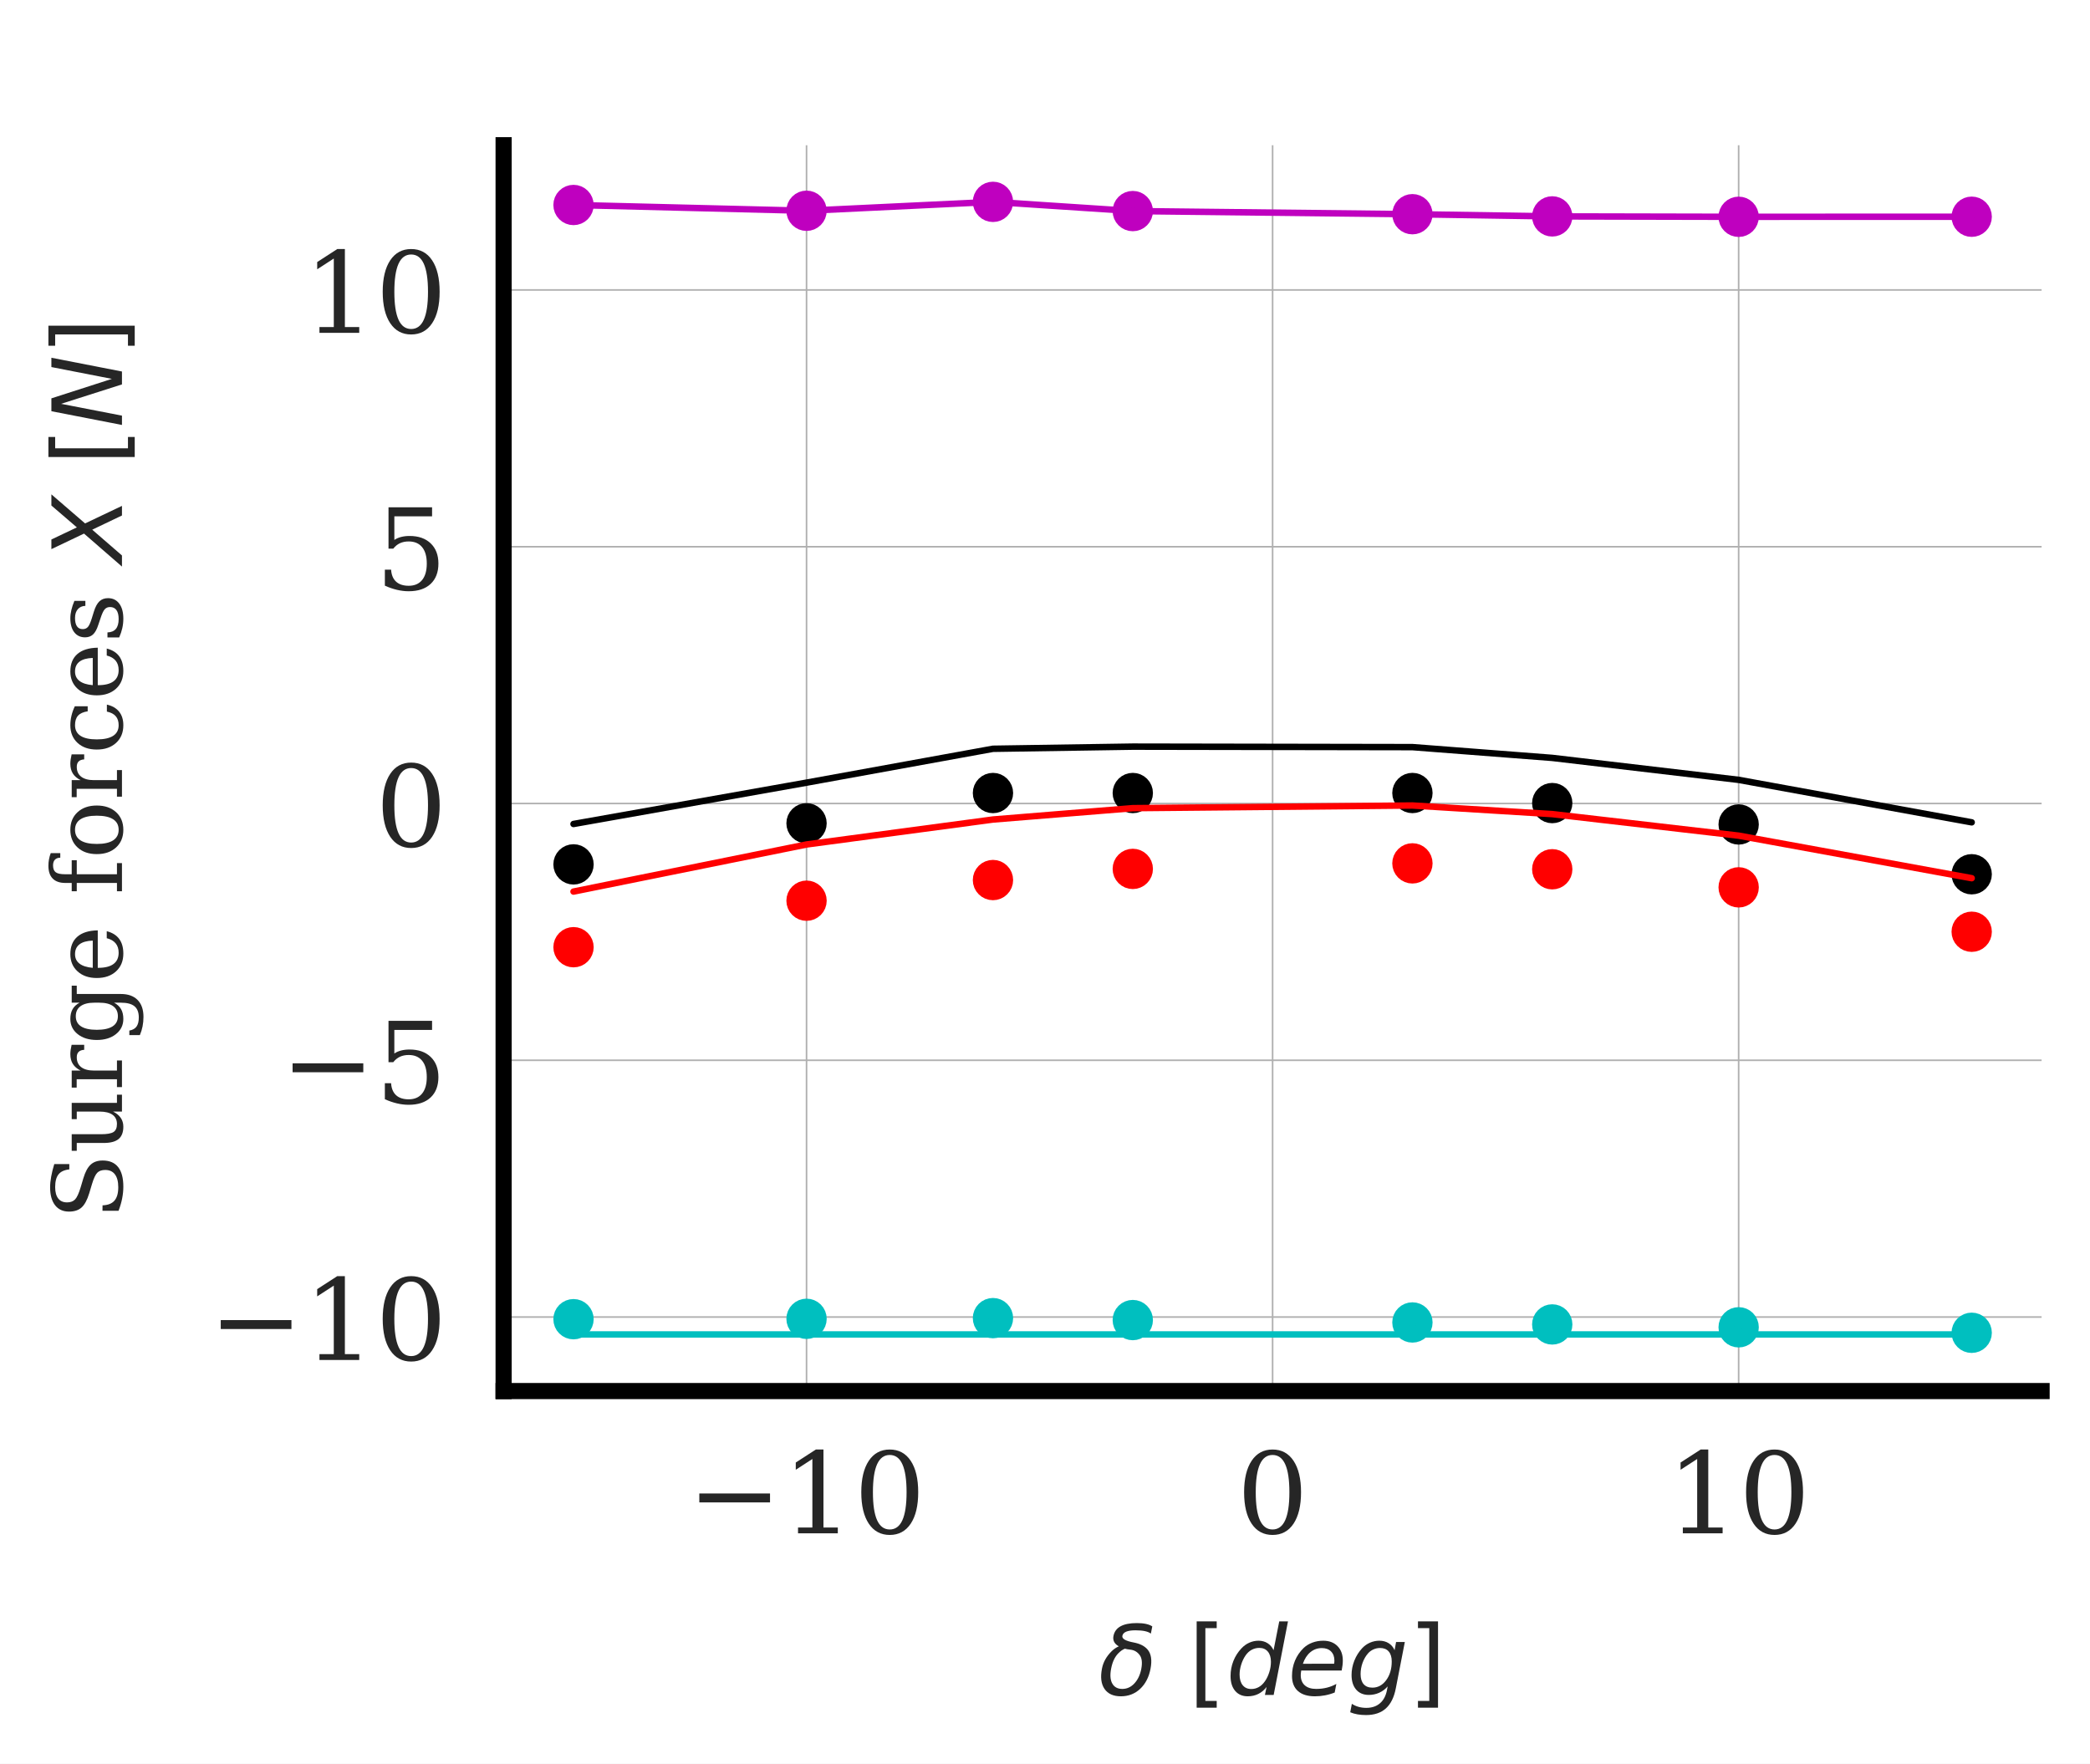
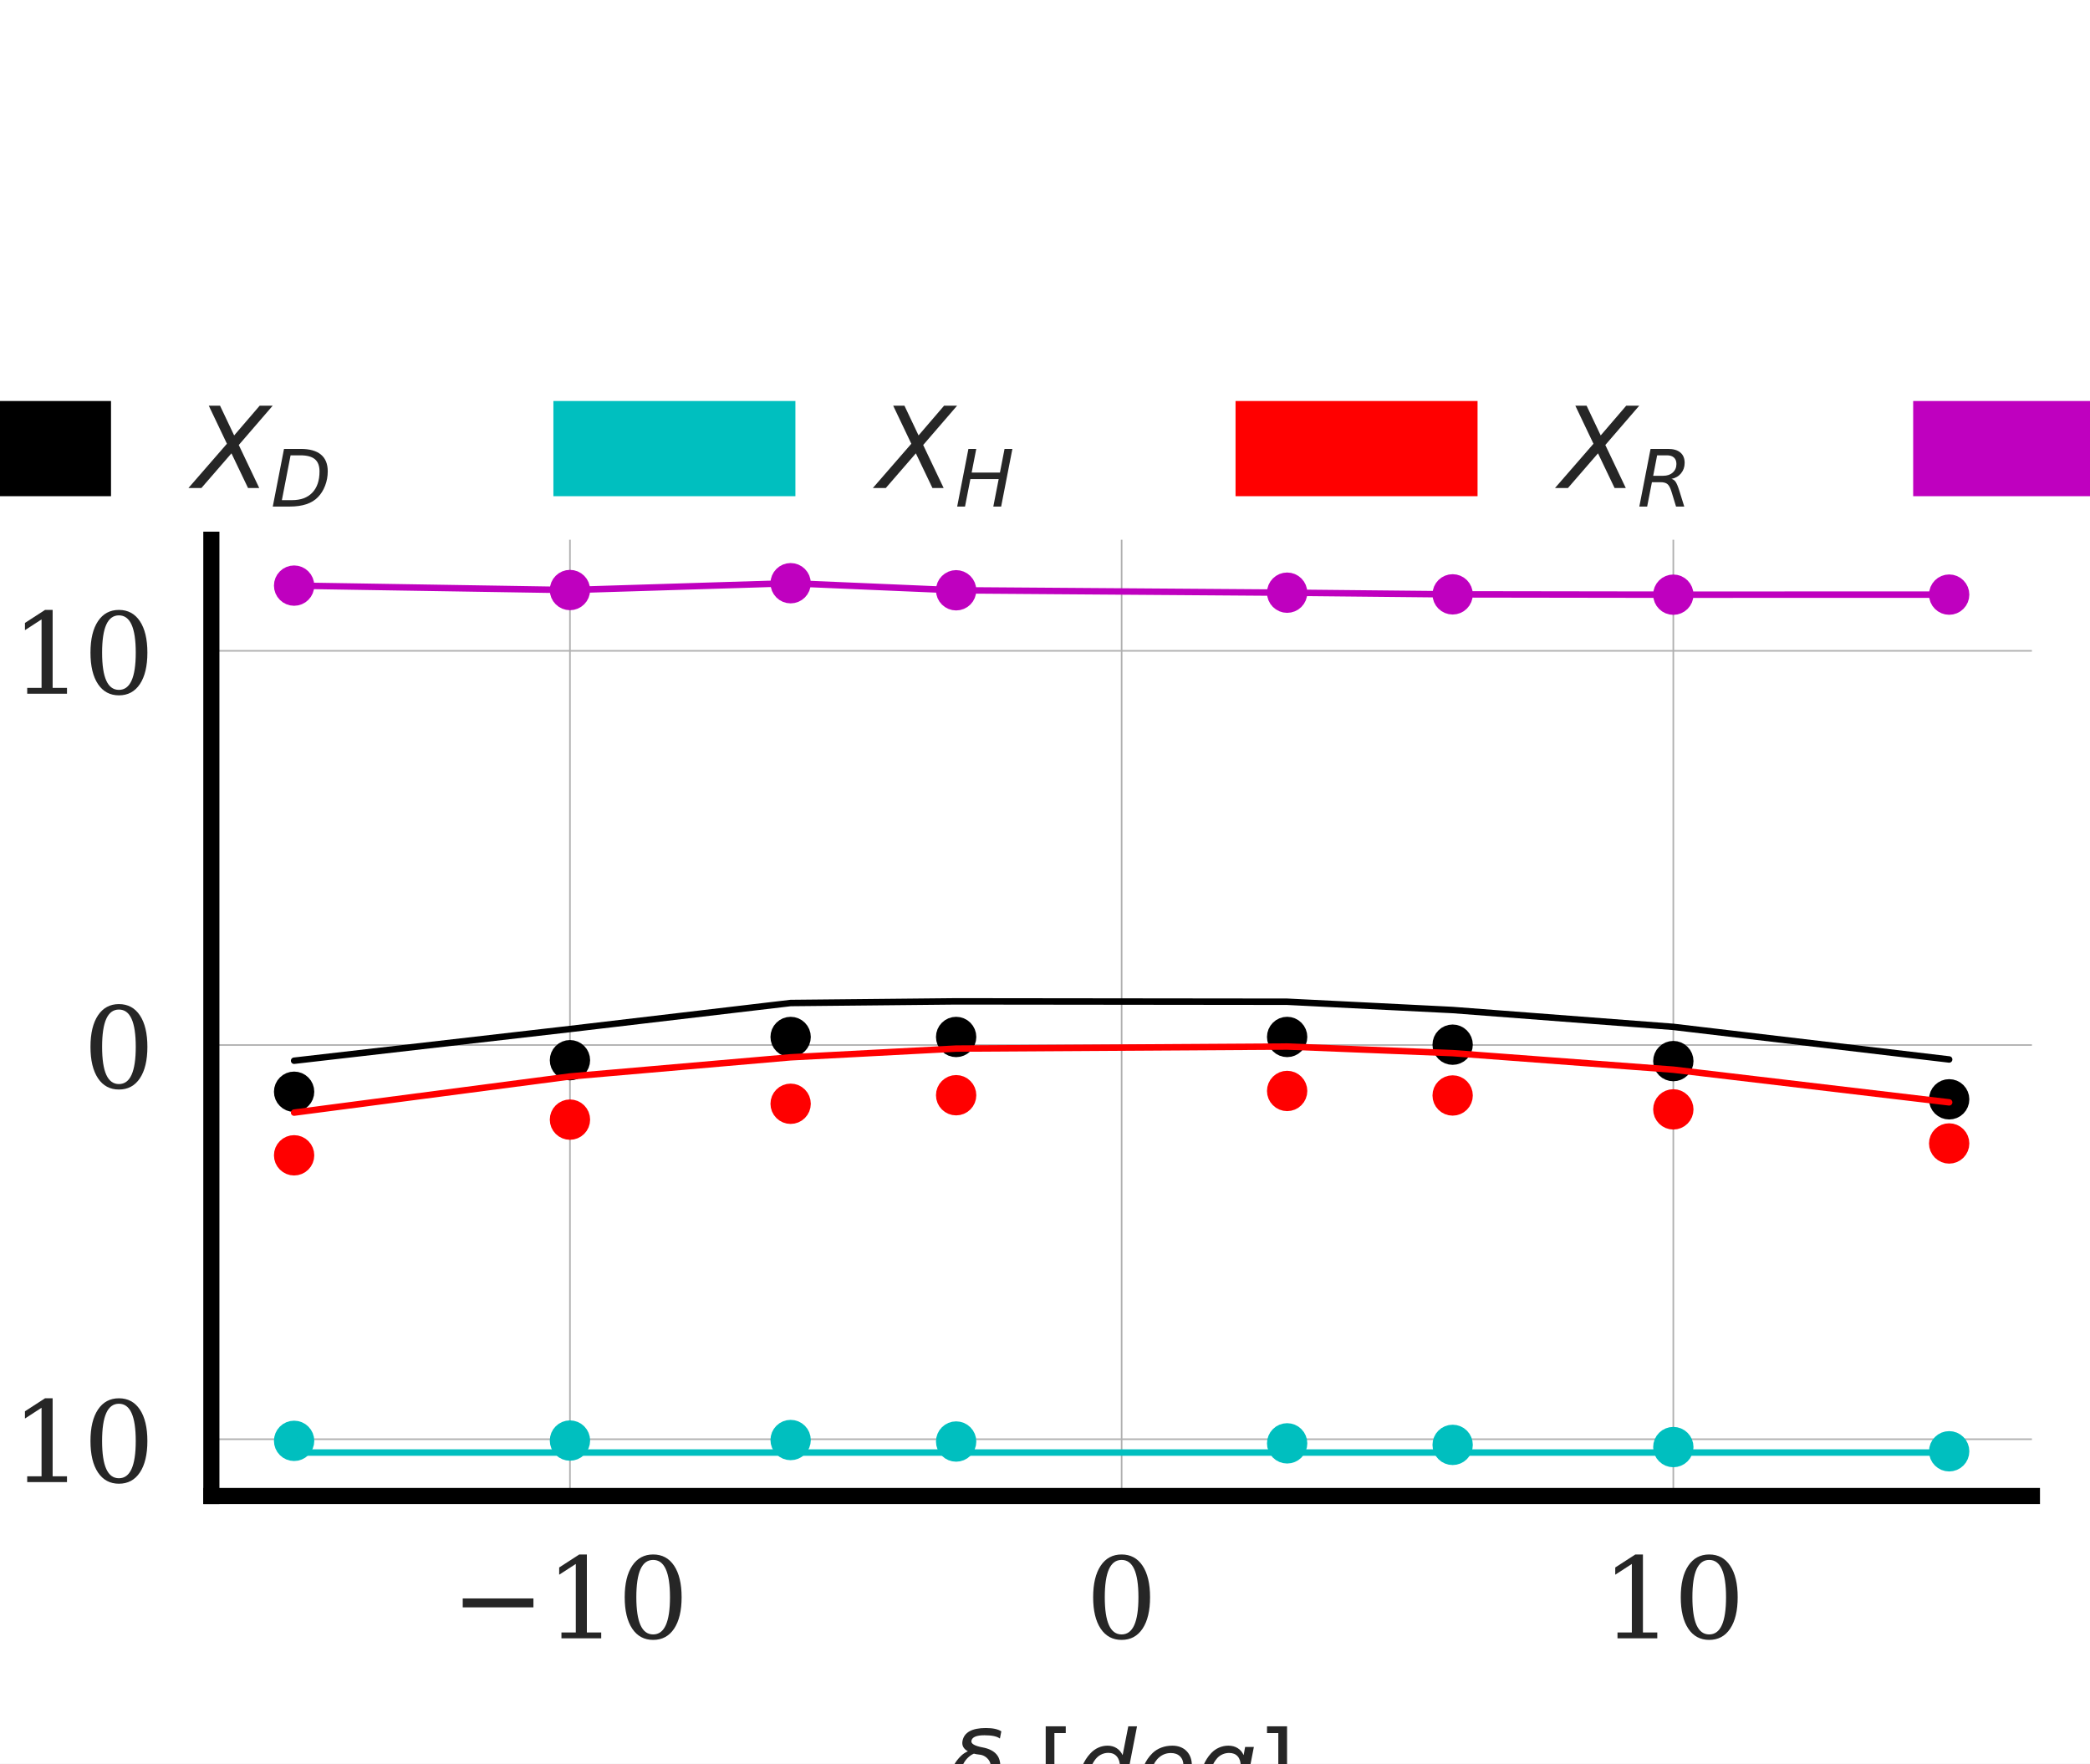
<svg xmlns="http://www.w3.org/2000/svg" xmlns:xlink="http://www.w3.org/1999/xlink" width="129.54pt" height="109.312pt" viewBox="0 0 129.54 109.312" version="1.1">
  <defs>
    <style type="text/css">*{stroke-linejoin: round; stroke-linecap: butt}</style>
  </defs>
  <g id="figure_1">
    <g id="patch_1">
      <path d="M 0 109.312  L 129.54 109.312  L 129.54 0  L 0 0  z " style="fill: #ffffff" />
    </g>
    <g id="axes_1">
      <g id="patch_2">
-         <path d="M 31.214 86.217  L 126.54 86.217  L 126.54 9.001  L 31.214 9.001  z " style="fill: #ffffff" />
+         <path d="M 13.1 92.722  L 125.94 92.722  L 125.94 33.452  L 13.1 33.452  z " style="fill: #ffffff" />
      </g>
      <g id="matplotlib.axis_1">
        <g id="xtick_1">
          <g id="line2d_1">
-             <path d="M 49.99 86.217  L 49.99 9.001  " clip-path="url(#pc0a5580a28)" style="fill: none; stroke: #b0b0b0; stroke-width: 0.1; stroke-linecap: round" />
+             <path d="M 35.326 92.722  L 35.326 33.452  " clip-path="url(#p6dc6146ab2)" style="fill: none; stroke: #b0b0b0; stroke-width: 0.1; stroke-linecap: round" />
          </g>
          <g id="line2d_2" />
          <g id="text_1">
-             <g style="fill: #262626" transform="translate(42.60321 95.03553) scale(0.07 -0.07)">
+             <g style="fill: #262626" transform="translate(27.93937 101.5405) scale(0.07 -0.07)">
              <defs>
                <path id="DejaVuSerif-2212" d="M 678 2259  L 4684 2259  L 4684 1753  L 678 1753  L 678 2259  z " transform="scale(0.015625)" />
                <path id="DejaVuSerif-31" d="M 909 0  L 909 331  L 1722 331  L 1722 4213  L 781 3603  L 781 4013  L 1919 4750  L 2350 4750  L 2350 331  L 3163 331  L 3163 0  L 909 0  z " transform="scale(0.015625)" />
                <path id="DejaVuSerif-30" d="M 2034 219  Q 2513 219 2750 744  Q 2988 1269 2988 2328  Q 2988 3391 2750 3916  Q 2513 4441 2034 4441  Q 1556 4441 1318 3916  Q 1081 3391 1081 2328  Q 1081 1269 1318 744  Q 1556 219 2034 219  z M 2034 -91  Q 1275 -91 848 546  Q 422 1184 422 2328  Q 422 3475 848 4112  Q 1275 4750 2034 4750  Q 2797 4750 3222 4112  Q 3647 3475 3647 2328  Q 3647 1184 3222 546  Q 2797 -91 2034 -91  z " transform="scale(0.015625)" />
              </defs>
              <use xlink:href="#DejaVuSerif-2212" />
              <use xlink:href="#DejaVuSerif-31" x="83.789" />
              <use xlink:href="#DejaVuSerif-30" x="147.412" />
            </g>
          </g>
        </g>
        <g id="xtick_2">
          <g id="line2d_3">
-             <path d="M 78.877 86.217  L 78.877 9.001  " clip-path="url(#pc0a5580a28)" style="fill: none; stroke: #b0b0b0; stroke-width: 0.1; stroke-linecap: round" />
+             <path d="M 69.52 92.722  L 69.52 33.452  " clip-path="url(#p6dc6146ab2)" style="fill: none; stroke: #b0b0b0; stroke-width: 0.1; stroke-linecap: round" />
          </g>
          <g id="line2d_4" />
          <g id="text_2">
-             <g style="fill: #262626" transform="translate(76.64965 95.03553) scale(0.07 -0.07)">
+             <g style="fill: #262626" transform="translate(67.293 101.5405) scale(0.07 -0.07)">
              <use xlink:href="#DejaVuSerif-30" />
            </g>
          </g>
        </g>
        <g id="xtick_3">
          <g id="line2d_5">
-             <path d="M 107.763 86.217  L 107.763 9.001  " clip-path="url(#pc0a5580a28)" style="fill: none; stroke: #b0b0b0; stroke-width: 0.1; stroke-linecap: round" />
+             <path d="M 103.714 92.722  L 103.714 33.452  " clip-path="url(#p6dc6146ab2)" style="fill: none; stroke: #b0b0b0; stroke-width: 0.1; stroke-linecap: round" />
          </g>
          <g id="line2d_6" />
          <g id="text_3">
-             <g style="fill: #262626" transform="translate(103.3094 95.03553) scale(0.07 -0.07)">
+             <g style="fill: #262626" transform="translate(99.26 101.5405) scale(0.07 -0.07)">
              <use xlink:href="#DejaVuSerif-31" />
              <use xlink:href="#DejaVuSerif-30" x="63.623" />
            </g>
          </g>
        </g>
        <g id="text_4">
-           <g style="fill: #262626" transform="translate(68.07652 105.0513) scale(0.06 -0.06)">
+           <g style="fill: #262626" transform="translate(58.71988 111.5562) scale(0.06 -0.06)">
            <defs>
              <path id="DejaVuSans-Oblique-3b4" d="M 3472 4053  Q 3197 4272 2450 4272  Q 1659 4272 1588 3906  Q 1531 3619 2328 3469  Q 2953 3353 3253 3003  Q 3616 2581 3447 1716  Q 3284 888 2763 400  Q 2238 -91 1488 -91  Q 741 -91 406 400  Q 72 888 241 1747  Q 363 2384 891 2900  Q 1097 3100 1353 3213  Q 913 3459 1000 3900  Q 1166 4750 2544 4750  Q 3234 4750 3566 4531  L 3472 4053  z M 1753 3056  Q 1525 2966 1306 2738  Q 969 2384 847 1747  Q 722 1113 919 756  Q 1119 397 1584 397  Q 2044 397 2381 759  Q 2722 1122 2838 1716  Q 2956 2338 2731 2638  Q 2491 2959 2103 2994  Q 1906 3013 1753 3056  z " transform="scale(0.015625)" />
              <path id="DejaVuSerif-20" transform="scale(0.015625)" />
              <path id="DejaVuSans-5b" d="M 550 4863  L 1875 4863  L 1875 4416  L 1125 4416  L 1125 -397  L 1875 -397  L 1875 -844  L 550 -844  L 550 4863  z " transform="scale(0.015625)" />
              <path id="DejaVuSans-Oblique-64" d="M 2675 525  Q 2444 222 2128 65  Q 1813 -91 1428 -91  Q 903 -91 598 267  Q 294 625 294 1247  Q 294 1766 478 2236  Q 663 2706 1013 3078  Q 1244 3325 1534 3454  Q 1825 3584 2144 3584  Q 2481 3584 2739 3421  Q 2997 3259 3138 2956  L 3513 4863  L 4091 4863  L 3144 0  L 2566 0  L 2675 525  z M 891 1350  Q 891 897 1095 644  Q 1300 391 1663 391  Q 1931 391 2161 520  Q 2391 650 2566 903  Q 2750 1166 2856 1509  Q 2963 1853 2963 2188  Q 2963 2622 2758 2865  Q 2553 3109 2194 3109  Q 1922 3109 1687 2981  Q 1453 2853 1288 2613  Q 1106 2353 998 2009  Q 891 1666 891 1350  z " transform="scale(0.015625)" />
              <path id="DejaVuSans-Oblique-65" d="M 3078 2063  Q 3088 2113 3092 2166  Q 3097 2219 3097 2272  Q 3097 2653 2873 2875  Q 2650 3097 2266 3097  Q 1838 3097 1509 2826  Q 1181 2556 1013 2059  L 3078 2063  z M 3578 1613  L 903 1613  Q 884 1494 878 1425  Q 872 1356 872 1306  Q 872 872 1139 634  Q 1406 397 1894 397  Q 2269 397 2603 481  Q 2938 566 3225 728  L 3116 159  Q 2806 34 2476 -28  Q 2147 -91 1806 -91  Q 1078 -91 686 257  Q 294 606 294 1247  Q 294 1794 489 2264  Q 684 2734 1063 3103  Q 1306 3334 1642 3459  Q 1978 3584 2356 3584  Q 2950 3584 3301 3228  Q 3653 2872 3653 2272  Q 3653 2128 3634 1964  Q 3616 1800 3578 1613  z " transform="scale(0.015625)" />
              <path id="DejaVuSans-Oblique-67" d="M 3816 3500  L 3219 434  Q 3047 -456 2561 -893  Q 2075 -1331 1253 -1331  Q 950 -1331 690 -1286  Q 431 -1241 206 -1147  L 313 -588  Q 525 -725 762 -790  Q 1000 -856 1269 -856  Q 1816 -856 2167 -557  Q 2519 -259 2631 300  L 2681 563  Q 2441 288 2122 144  Q 1803 0 1434 0  Q 903 0 598 351  Q 294 703 294 1319  Q 294 1803 478 2267  Q 663 2731 997 3091  Q 1219 3328 1514 3456  Q 1809 3584 2131 3584  Q 2484 3584 2746 3420  Q 3009 3256 3138 2956  L 3238 3500  L 3816 3500  z M 2950 2216  Q 2950 2641 2750 2872  Q 2550 3103 2181 3103  Q 1953 3103 1747 3012  Q 1541 2922 1394 2759  Q 1156 2491 1023 2127  Q 891 1763 891 1375  Q 891 944 1092 712  Q 1294 481 1672 481  Q 2219 481 2584 976  Q 2950 1472 2950 2216  z " transform="scale(0.015625)" />
              <path id="DejaVuSans-5d" d="M 1947 4863  L 1947 -844  L 622 -844  L 622 -397  L 1369 -397  L 1369 4416  L 622 4416  L 622 4863  L 1947 4863  z " transform="scale(0.015625)" />
            </defs>
            <use xlink:href="#DejaVuSans-Oblique-3b4" transform="translate(0 0.015625)" />
            <use xlink:href="#DejaVuSerif-20" transform="translate(61.18164 0.015625)" />
            <use xlink:href="#DejaVuSans-5b" transform="translate(92.96875 0.015625)" />
            <use xlink:href="#DejaVuSans-Oblique-64" transform="translate(131.9824 0.015625)" />
            <use xlink:href="#DejaVuSans-Oblique-65" transform="translate(195.459 0.015625)" />
            <use xlink:href="#DejaVuSans-Oblique-67" transform="translate(256.9824 0.015625)" />
            <use xlink:href="#DejaVuSans-5d" transform="translate(320.459 0.015625)" />
          </g>
        </g>
      </g>
      <g id="matplotlib.axis_2">
        <g id="ytick_1">
          <g id="line2d_7">
-             <path d="M 31.214 81.63  L 126.54 81.63  " clip-path="url(#pc0a5580a28)" style="fill: none; stroke: #b0b0b0; stroke-width: 0.1; stroke-linecap: round" />
+             <path d="M 13.1 89.201  L 125.94 89.201  " clip-path="url(#p6dc6146ab2)" style="fill: none; stroke: #b0b0b0; stroke-width: 0.1; stroke-linecap: round" />
          </g>
          <g id="line2d_8" />
          <g id="text_5">
-             <g style="fill: #262626" transform="translate(12.94024 84.28954) scale(0.07 -0.07)">
+             <g style="fill: #262626" transform="translate(-5.173281 91.86048) scale(0.07 -0.07)">
              <use xlink:href="#DejaVuSerif-2212" />
              <use xlink:href="#DejaVuSerif-31" x="83.789" />
              <use xlink:href="#DejaVuSerif-30" x="147.412" />
            </g>
          </g>
        </g>
        <g id="ytick_2">
          <g id="line2d_9">
-             <path d="M 31.214 65.715  L 126.54 65.715  " clip-path="url(#pc0a5580a28)" style="fill: none; stroke: #b0b0b0; stroke-width: 0.1; stroke-linecap: round" />
+             <path d="M 13.1 64.77  L 125.94 64.77  " clip-path="url(#p6dc6146ab2)" style="fill: none; stroke: #b0b0b0; stroke-width: 0.1; stroke-linecap: round" />
          </g>
          <g id="line2d_10" />
          <g id="text_6">
-             <g style="fill: #262626" transform="translate(17.39399 68.37485) scale(0.07 -0.07)">
-               <defs>
-                 <path id="DejaVuSerif-35" d="M 3219 4666  L 3219 4153  L 1081 4153  L 1081 2816  Q 1244 2928 1461 2984  Q 1678 3041 1947 3041  Q 2703 3041 3140 2622  Q 3578 2203 3578 1478  Q 3578 738 3136 323  Q 2694 -91 1894 -91  Q 1572 -91 1234 -12  Q 897 66 544 225  L 544 1131  L 897 1131  Q 925 688 1179 453  Q 1434 219 1894 219  Q 2388 219 2653 544  Q 2919 869 2919 1478  Q 2919 2084 2655 2407  Q 2391 2731 1894 2731  Q 1613 2731 1398 2631  Q 1184 2531 1019 2322  L 750 2322  L 750 4666  L 3219 4666  z " transform="scale(0.015625)" />
-               </defs>
-               <use xlink:href="#DejaVuSerif-2212" />
-               <use xlink:href="#DejaVuSerif-35" x="83.789" />
+             <g style="fill: #262626" transform="translate(5.14625 67.42902) scale(0.07 -0.07)">
+               <use xlink:href="#DejaVuSerif-30" />
            </g>
          </g>
        </g>
        <g id="ytick_3">
          <g id="line2d_11">
-             <path d="M 31.214 49.801  L 126.54 49.801  " clip-path="url(#pc0a5580a28)" style="fill: none; stroke: #b0b0b0; stroke-width: 0.1; stroke-linecap: round" />
+             <path d="M 13.1 40.338  L 125.94 40.338  " clip-path="url(#p6dc6146ab2)" style="fill: none; stroke: #b0b0b0; stroke-width: 0.1; stroke-linecap: round" />
          </g>
          <g id="line2d_12" />
          <g id="text_7">
-             <g style="fill: #262626" transform="translate(23.25977 52.46016) scale(0.07 -0.07)">
-               <use xlink:href="#DejaVuSerif-30" />
-             </g>
-           </g>
-         </g>
-         <g id="ytick_4">
-           <g id="line2d_13">
-             <path d="M 31.214 33.886  L 126.54 33.886  " clip-path="url(#pc0a5580a28)" style="fill: none; stroke: #b0b0b0; stroke-width: 0.1; stroke-linecap: round" />
-           </g>
-           <g id="line2d_14" />
-           <g id="text_8">
-             <g style="fill: #262626" transform="translate(23.25977 36.54548) scale(0.07 -0.07)">
-               <use xlink:href="#DejaVuSerif-35" />
-             </g>
-           </g>
-         </g>
-         <g id="ytick_5">
-           <g id="line2d_15">
-             <path d="M 31.214 17.971  L 126.54 17.971  " clip-path="url(#pc0a5580a28)" style="fill: none; stroke: #b0b0b0; stroke-width: 0.1; stroke-linecap: round" />
-           </g>
-           <g id="line2d_16" />
-           <g id="text_9">
-             <g style="fill: #262626" transform="translate(18.80602 20.63079) scale(0.07 -0.07)">
+             <g style="fill: #262626" transform="translate(0.6925 42.99756) scale(0.07 -0.07)">
              <use xlink:href="#DejaVuSerif-31" />
              <use xlink:href="#DejaVuSerif-30" x="63.623" />
            </g>
          </g>
        </g>
-         <g id="text_10">
-           <g style="fill: #262626" transform="translate(7.56024 75.59867) rotate(-90) scale(0.06 -0.06)">
+         <g id="text_8">
+           <g style="fill: #262626" transform="translate(-10.55328 91.07701) rotate(-90) scale(0.06 -0.06)">
            <defs>
              <path id="DejaVuSerif-53" d="M 594 225  L 594 1288  L 953 1284  Q 969 753 1261 498  Q 1553 244 2150 244  Q 2706 244 2998 464  Q 3291 684 3291 1106  Q 3291 1444 3114 1625  Q 2938 1806 2369 1978  L 1753 2163  Q 1084 2366 811 2669  Q 538 2972 538 3500  Q 538 4094 959 4422  Q 1381 4750 2144 4750  Q 2469 4750 2856 4679  Q 3244 4609 3681 4475  L 3681 3481  L 3328 3481  Q 3275 3975 2998 4195  Q 2722 4416 2156 4416  Q 1663 4416 1405 4214  Q 1147 4013 1147 3628  Q 1147 3294 1340 3103  Q 1534 2913 2163 2725  L 2741 2553  Q 3375 2363 3645 2067  Q 3916 1772 3916 1275  Q 3916 597 3481 253  Q 3047 -91 2188 -91  Q 1803 -91 1404 -12  Q 1006 66 594 225  z " transform="scale(0.015625)" />
              <path id="DejaVuSerif-75" d="M 2266 3322  L 3341 3322  L 3341 331  L 3884 331  L 3884 0  L 2766 0  L 2766 588  Q 2606 256 2353 82  Q 2100 -91 1766 -91  Q 1213 -91 952 223  Q 691 538 691 1209  L 691 2988  L 172 2988  L 172 3322  L 1269 3322  L 1269 1388  Q 1269 781 1417 556  Q 1566 331 1947 331  Q 2347 331 2556 625  Q 2766 919 2766 1478  L 2766 2988  L 2266 2988  L 2266 3322  z " transform="scale(0.015625)" />
              <path id="DejaVuSerif-72" d="M 3059 3328  L 3059 2497  L 2728 2497  Q 2713 2744 2591 2866  Q 2469 2988 2234 2988  Q 1809 2988 1582 2694  Q 1356 2400 1356 1850  L 1356 331  L 2022 331  L 2022 0  L 263 0  L 263 331  L 781 331  L 781 2994  L 231 2994  L 231 3322  L 1356 3322  L 1356 2731  Q 1525 3078 1790 3245  Q 2056 3413 2438 3413  Q 2578 3413 2733 3391  Q 2888 3369 3059 3328  z " transform="scale(0.015625)" />
              <path id="DejaVuSerif-67" d="M 3359 2988  L 3359 72  Q 3359 -644 2965 -1033  Q 2572 -1422 1844 -1422  Q 1516 -1422 1216 -1362  Q 916 -1303 641 -1184  L 641 -488  L 941 -488  Q 997 -813 1206 -963  Q 1416 -1113 1806 -1113  Q 2313 -1113 2548 -827  Q 2784 -541 2784 72  L 2784 519  Q 2616 206 2355 57  Q 2094 -91 1709 -91  Q 1097 -91 708 395  Q 319 881 319 1663  Q 319 2444 706 2928  Q 1094 3413 1709 3413  Q 2094 3413 2355 3264  Q 2616 3116 2784 2803  L 2784 3322  L 3909 3322  L 3909 2988  L 3359 2988  z M 2784 1825  Q 2784 2422 2554 2737  Q 2325 3053 1888 3053  Q 1444 3053 1217 2703  Q 991 2353 991 1663  Q 991 975 1217 622  Q 1444 269 1888 269  Q 2325 269 2554 583  Q 2784 897 2784 1497  L 2784 1825  z " transform="scale(0.015625)" />
              <path id="DejaVuSerif-65" d="M 3469 1600  L 991 1600  L 991 1575  Q 991 903 1244 561  Q 1497 219 1991 219  Q 2369 219 2611 417  Q 2853 616 2950 1006  L 3413 1006  Q 3275 459 2904 184  Q 2534 -91 1931 -91  Q 1203 -91 761 389  Q 319 869 319 1663  Q 319 2450 753 2931  Q 1188 3413 1894 3413  Q 2647 3413 3050 2948  Q 3453 2484 3469 1600  z M 2791 1931  Q 2772 2513 2545 2808  Q 2319 3103 1894 3103  Q 1497 3103 1269 2806  Q 1041 2509 991 1931  L 2791 1931  z " transform="scale(0.015625)" />
              <path id="DejaVuSerif-66" d="M 2753 4078  L 2450 4078  Q 2447 4313 2317 4434  Q 2188 4556 1941 4556  Q 1619 4556 1487 4379  Q 1356 4203 1356 3750  L 1356 3322  L 2284 3322  L 2284 2988  L 1356 2988  L 1356 331  L 2094 331  L 2094 0  L 231 0  L 231 331  L 781 331  L 781 2988  L 231 2988  L 231 3322  L 781 3322  L 781 3738  Q 781 4294 1070 4578  Q 1359 4863 1919 4863  Q 2128 4863 2337 4825  Q 2547 4788 2753 4709  L 2753 4078  z " transform="scale(0.015625)" />
              <path id="DejaVuSerif-6f" d="M 1925 219  Q 2388 219 2623 584  Q 2859 950 2859 1663  Q 2859 2375 2623 2739  Q 2388 3103 1925 3103  Q 1463 3103 1227 2739  Q 991 2375 991 1663  Q 991 950 1228 584  Q 1466 219 1925 219  z M 1925 -91  Q 1200 -91 759 389  Q 319 869 319 1663  Q 319 2456 758 2934  Q 1197 3413 1925 3413  Q 2653 3413 3092 2934  Q 3531 2456 3531 1663  Q 3531 869 3092 389  Q 2653 -91 1925 -91  z " transform="scale(0.015625)" />
              <path id="DejaVuSerif-63" d="M 3291 997  Q 3169 466 2822 187  Q 2475 -91 1925 -91  Q 1200 -91 759 389  Q 319 869 319 1663  Q 319 2459 759 2936  Q 1200 3413 1925 3413  Q 2241 3413 2553 3339  Q 2866 3266 3181 3116  L 3181 2266  L 2847 2266  Q 2781 2703 2561 2903  Q 2341 3103 1931 3103  Q 1466 3103 1228 2742  Q 991 2381 991 1663  Q 991 944 1227 581  Q 1463 219 1931 219  Q 2303 219 2525 412  Q 2747 606 2828 997  L 3291 997  z " transform="scale(0.015625)" />
              <path id="DejaVuSerif-73" d="M 359 184  L 359 959  L 691 959  Q 703 588 923 403  Q 1144 219 1575 219  Q 1963 219 2166 364  Q 2369 509 2369 788  Q 2369 1006 2220 1140  Q 2072 1275 1594 1428  L 1178 1569  Q 750 1706 558 1912  Q 366 2119 366 2438  Q 366 2894 700 3153  Q 1034 3413 1625 3413  Q 1888 3413 2178 3344  Q 2469 3275 2778 3144  L 2778 2419  L 2447 2419  Q 2434 2741 2221 2922  Q 2009 3103 1644 3103  Q 1281 3103 1095 2975  Q 909 2847 909 2591  Q 909 2381 1050 2254  Q 1191 2128 1613 1997  L 2069 1856  Q 2541 1709 2748 1489  Q 2956 1269 2956 922  Q 2956 450 2595 179  Q 2234 -91 1600 -91  Q 1278 -91 972 -22  Q 666 47 359 184  z " transform="scale(0.015625)" />
              <path id="DejaVuSans-Oblique-58" d="M 878 4666  L 1516 4666  L 2316 2981  L 3763 4666  L 4500 4666  L 2578 2438  L 3738 0  L 3103 0  L 2163 1966  L 459 0  L -275 0  L 1906 2509  L 878 4666  z " transform="scale(0.015625)" />
              <path id="DejaVuSans-Oblique-4e" d="M 1081 4666  L 1931 4666  L 3219 666  L 4000 4666  L 4616 4666  L 3706 0  L 2853 0  L 1569 4025  L 788 0  L 172 0  L 1081 4666  z " transform="scale(0.015625)" />
            </defs>
            <use xlink:href="#DejaVuSerif-53" transform="translate(0 0.015625)" />
            <use xlink:href="#DejaVuSerif-75" transform="translate(68.50586 0.015625)" />
            <use xlink:href="#DejaVuSerif-72" transform="translate(132.9102 0.015625)" />
            <use xlink:href="#DejaVuSerif-67" transform="translate(180.7129 0.015625)" />
            <use xlink:href="#DejaVuSerif-65" transform="translate(244.7266 0.015625)" />
            <use xlink:href="#DejaVuSerif-20" transform="translate(303.9062 0.015625)" />
            <use xlink:href="#DejaVuSerif-66" transform="translate(335.6934 0.015625)" />
            <use xlink:href="#DejaVuSerif-6f" transform="translate(372.7051 0.015625)" />
            <use xlink:href="#DejaVuSerif-72" transform="translate(432.9102 0.015625)" />
            <use xlink:href="#DejaVuSerif-63" transform="translate(480.7129 0.015625)" />
            <use xlink:href="#DejaVuSerif-65" transform="translate(536.7188 0.015625)" />
            <use xlink:href="#DejaVuSerif-73" transform="translate(595.8984 0.015625)" />
            <use xlink:href="#DejaVuSerif-20" transform="translate(647.2168 0.015625)" />
            <use xlink:href="#DejaVuSans-Oblique-58" transform="translate(679.0039 0.015625)" />
            <use xlink:href="#DejaVuSerif-20" transform="translate(747.5098 0.015625)" />
            <use xlink:href="#DejaVuSans-5b" transform="translate(779.2969 0.015625)" />
            <use xlink:href="#DejaVuSans-Oblique-4e" transform="translate(818.3105 0.015625)" />
            <use xlink:href="#DejaVuSans-5d" transform="translate(893.1152 0.015625)" />
          </g>
        </g>
      </g>
+       <g id="line2d_13">
+         <defs>
+           <path id="mfe006afd0c" d="M 0 0.75  C 0.199 0.75 0.39 0.671 0.53 0.53  C 0.671 0.39 0.75 0.199 0.75 0  C 0.75 -0.199 0.671 -0.39 0.53 -0.53  C 0.39 -0.671 0.199 -0.75 0 -0.75  C -0.199 -0.75 -0.39 -0.671 -0.53 -0.53  C -0.671 -0.39 -0.75 -0.199 -0.75 0  C -0.75 0.199 -0.671 0.39 -0.53 0.53  C -0.39 0.671 -0.199 0.75 0 0.75  z " style="stroke: #000000" />
+         </defs>
+         <g clip-path="url(#p6dc6146ab2)">
+           <use xlink:href="#mfe006afd0c" x="18.229" y="67.666" style="stroke: #000000" />
+           <use xlink:href="#mfe006afd0c" x="35.326" y="65.711" style="stroke: #000000" />
+           <use xlink:href="#mfe006afd0c" x="49.004" y="64.271" style="stroke: #000000" />
+           <use xlink:href="#mfe006afd0c" x="59.262" y="64.271" style="stroke: #000000" />
+           <use xlink:href="#mfe006afd0c" x="79.778" y="64.27" style="stroke: #000000" />
+           <use xlink:href="#mfe006afd0c" x="90.036" y="64.749" style="stroke: #000000" />
+           <use xlink:href="#mfe006afd0c" x="103.714" y="65.766" style="stroke: #000000" />
+           <use xlink:href="#mfe006afd0c" x="120.811" y="68.135" style="stroke: #000000" />
+         </g>
+       </g>
+       <g id="line2d_14">
+         <defs>
+           <path id="m1df2968c6f" d="M 0 0.75  C 0.199 0.75 0.39 0.671 0.53 0.53  C 0.671 0.39 0.75 0.199 0.75 0  C 0.75 -0.199 0.671 -0.39 0.53 -0.53  C 0.39 -0.671 0.199 -0.75 0 -0.75  C -0.199 -0.75 -0.39 -0.671 -0.53 -0.53  C -0.671 -0.39 -0.75 -0.199 -0.75 0  C -0.75 0.199 -0.671 0.39 -0.53 0.53  C -0.39 0.671 -0.199 0.75 0 0.75  z " style="stroke: #00bfbf" />
+         </defs>
+         <g clip-path="url(#p6dc6146ab2)">
+           <use xlink:href="#m1df2968c6f" x="18.229" y="89.303" style="fill: #00bfbf; stroke: #00bfbf" />
+           <use xlink:href="#m1df2968c6f" x="35.326" y="89.285" style="fill: #00bfbf; stroke: #00bfbf" />
+           <use xlink:href="#m1df2968c6f" x="49.004" y="89.252" style="fill: #00bfbf; stroke: #00bfbf" />
+           <use xlink:href="#m1df2968c6f" x="59.262" y="89.345" style="fill: #00bfbf; stroke: #00bfbf" />
+           <use xlink:href="#m1df2968c6f" x="79.778" y="89.458" style="fill: #00bfbf; stroke: #00bfbf" />
+           <use xlink:href="#m1df2968c6f" x="90.036" y="89.553" style="fill: #00bfbf; stroke: #00bfbf" />
+           <use xlink:href="#m1df2968c6f" x="103.714" y="89.689" style="fill: #00bfbf; stroke: #00bfbf" />
+           <use xlink:href="#m1df2968c6f" x="120.811" y="89.95" style="fill: #00bfbf; stroke: #00bfbf" />
+         </g>
+       </g>
+       <g id="line2d_15">
+         <defs>
+           <path id="m689bb0af0e" d="M 0 0.75  C 0.199 0.75 0.39 0.671 0.53 0.53  C 0.671 0.39 0.75 0.199 0.75 0  C 0.75 -0.199 0.671 -0.39 0.53 -0.53  C 0.39 -0.671 0.199 -0.75 0 -0.75  C -0.199 -0.75 -0.39 -0.671 -0.53 -0.53  C -0.671 -0.39 -0.75 -0.199 -0.75 0  C -0.75 0.199 -0.671 0.39 -0.53 0.53  C -0.39 0.671 -0.199 0.75 0 0.75  z " style="stroke: #ff0000" />
+         </defs>
+         <g clip-path="url(#p6dc6146ab2)">
+           <use xlink:href="#m689bb0af0e" x="18.229" y="71.606" style="fill: #ff0000; stroke: #ff0000" />
+           <use xlink:href="#m689bb0af0e" x="35.326" y="69.394" style="fill: #ff0000; stroke: #ff0000" />
+           <use xlink:href="#m689bb0af0e" x="49.004" y="68.411" style="fill: #ff0000; stroke: #ff0000" />
+           <use xlink:href="#m689bb0af0e" x="59.262" y="67.881" style="fill: #ff0000; stroke: #ff0000" />
+           <use xlink:href="#m689bb0af0e" x="79.778" y="67.617" style="fill: #ff0000; stroke: #ff0000" />
+           <use xlink:href="#m689bb0af0e" x="90.036" y="67.897" style="fill: #ff0000; stroke: #ff0000" />
+           <use xlink:href="#m689bb0af0e" x="103.714" y="68.758" style="fill: #ff0000; stroke: #ff0000" />
+           <use xlink:href="#m689bb0af0e" x="120.811" y="70.871" style="fill: #ff0000; stroke: #ff0000" />
+         </g>
+       </g>
+       <g id="line2d_16">
+         <defs>
+           <path id="m65f3a876f0" d="M 0 0.75  C 0.199 0.75 0.39 0.671 0.53 0.53  C 0.671 0.39 0.75 0.199 0.75 0  C 0.75 -0.199 0.671 -0.39 0.53 -0.53  C 0.39 -0.671 0.199 -0.75 0 -0.75  C -0.199 -0.75 -0.39 -0.671 -0.53 -0.53  C -0.671 -0.39 -0.75 -0.199 -0.75 0  C -0.75 0.199 -0.671 0.39 -0.53 0.53  C -0.39 0.671 -0.199 0.75 0 0.75  z " style="stroke: #bf00bf" />
+         </defs>
+         <g clip-path="url(#p6dc6146ab2)">
+           <use xlink:href="#m65f3a876f0" x="18.229" y="36.296" style="fill: #bf00bf; stroke: #bf00bf" />
+           <use xlink:href="#m65f3a876f0" x="35.326" y="36.57" style="fill: #bf00bf; stroke: #bf00bf" />
+           <use xlink:href="#m65f3a876f0" x="49.004" y="36.147" style="fill: #bf00bf; stroke: #bf00bf" />
+           <use xlink:href="#m65f3a876f0" x="59.262" y="36.585" style="fill: #bf00bf; stroke: #bf00bf" />
+           <use xlink:href="#m65f3a876f0" x="79.778" y="36.734" style="fill: #bf00bf; stroke: #bf00bf" />
+           <use xlink:href="#m65f3a876f0" x="90.036" y="36.838" style="fill: #bf00bf; stroke: #bf00bf" />
+           <use xlink:href="#m65f3a876f0" x="103.714" y="36.858" style="fill: #bf00bf; stroke: #bf00bf" />
+           <use xlink:href="#m65f3a876f0" x="120.811" y="36.854" style="fill: #bf00bf; stroke: #bf00bf" />
+         </g>
+       </g>
      <g id="line2d_17">
-         <defs>
-           <path id="m7da3079e14" d="M 0 0.75  C 0.199 0.75 0.39 0.671 0.53 0.53  C 0.671 0.39 0.75 0.199 0.75 0  C 0.75 -0.199 0.671 -0.39 0.53 -0.53  C 0.39 -0.671 0.199 -0.75 0 -0.75  C -0.199 -0.75 -0.39 -0.671 -0.53 -0.53  C -0.671 -0.39 -0.75 -0.199 -0.75 0  C -0.75 0.199 -0.671 0.39 -0.53 0.53  C -0.39 0.671 -0.199 0.75 0 0.75  z " style="stroke: #000000" />
-         </defs>
-         <g clip-path="url(#pc0a5580a28)">
-           <use xlink:href="#m7da3079e14" x="35.547" y="53.574" style="stroke: #000000" />
-           <use xlink:href="#m7da3079e14" x="49.99" y="51.027" style="stroke: #000000" />
-           <use xlink:href="#m7da3079e14" x="61.545" y="49.151" style="stroke: #000000" />
-           <use xlink:href="#m7da3079e14" x="70.211" y="49.151" style="stroke: #000000" />
-           <use xlink:href="#m7da3079e14" x="87.543" y="49.15" style="stroke: #000000" />
-           <use xlink:href="#m7da3079e14" x="96.209" y="49.774" style="stroke: #000000" />
-           <use xlink:href="#m7da3079e14" x="107.763" y="51.099" style="stroke: #000000" />
-           <use xlink:href="#m7da3079e14" x="122.207" y="54.186" style="stroke: #000000" />
-         </g>
+         <path d="M 18.229 65.743  L 35.326 63.778  L 49.004 62.166  L 59.262 62.064  L 79.778 62.087  L 90.036 62.6  L 103.714 63.645  L 120.811 65.665  " clip-path="url(#p6dc6146ab2)" style="fill: none; stroke: #000000; stroke-width: 0.4; stroke-linecap: round" />
      </g>
      <g id="line2d_18">
-         <defs>
-           <path id="mcea20d7abd" d="M 0 0.75  C 0.199 0.75 0.39 0.671 0.53 0.53  C 0.671 0.39 0.75 0.199 0.75 0  C 0.75 -0.199 0.671 -0.39 0.53 -0.53  C 0.39 -0.671 0.199 -0.75 0 -0.75  C -0.199 -0.75 -0.39 -0.671 -0.53 -0.53  C -0.671 -0.39 -0.75 -0.199 -0.75 0  C -0.75 0.199 -0.671 0.39 -0.53 0.53  C -0.39 0.671 -0.199 0.75 0 0.75  z " style="stroke: #00bfbf" />
-         </defs>
-         <g clip-path="url(#pc0a5580a28)">
-           <use xlink:href="#mcea20d7abd" x="35.547" y="81.763" style="fill: #00bfbf; stroke: #00bfbf" />
-           <use xlink:href="#mcea20d7abd" x="49.99" y="81.74" style="fill: #00bfbf; stroke: #00bfbf" />
-           <use xlink:href="#mcea20d7abd" x="61.545" y="81.697" style="fill: #00bfbf; stroke: #00bfbf" />
-           <use xlink:href="#mcea20d7abd" x="70.211" y="81.817" style="fill: #00bfbf; stroke: #00bfbf" />
-           <use xlink:href="#mcea20d7abd" x="87.543" y="81.965" style="fill: #00bfbf; stroke: #00bfbf" />
-           <use xlink:href="#mcea20d7abd" x="96.209" y="82.088" style="fill: #00bfbf; stroke: #00bfbf" />
-           <use xlink:href="#mcea20d7abd" x="107.763" y="82.265" style="fill: #00bfbf; stroke: #00bfbf" />
-           <use xlink:href="#mcea20d7abd" x="122.207" y="82.605" style="fill: #00bfbf; stroke: #00bfbf" />
-         </g>
+         <path d="M 18.229 90.028  L 35.326 90.028  L 49.004 90.028  L 59.262 90.028  L 79.778 90.028  L 90.036 90.028  L 103.714 90.028  L 120.811 90.028  " clip-path="url(#p6dc6146ab2)" style="fill: none; stroke: #00bfbf; stroke-width: 0.4; stroke-linecap: round" />
      </g>
      <g id="line2d_19">
-         <defs>
-           <path id="m6585320d4f" d="M 0 0.75  C 0.199 0.75 0.39 0.671 0.53 0.53  C 0.671 0.39 0.75 0.199 0.75 0  C 0.75 -0.199 0.671 -0.39 0.53 -0.53  C 0.39 -0.671 0.199 -0.75 0 -0.75  C -0.199 -0.75 -0.39 -0.671 -0.53 -0.53  C -0.671 -0.39 -0.75 -0.199 -0.75 0  C -0.75 0.199 -0.671 0.39 -0.53 0.53  C -0.39 0.671 -0.199 0.75 0 0.75  z " style="stroke: #ff0000" />
-         </defs>
-         <g clip-path="url(#pc0a5580a28)">
-           <use xlink:href="#m6585320d4f" x="35.547" y="58.707" style="fill: #ff0000; stroke: #ff0000" />
-           <use xlink:href="#m6585320d4f" x="49.99" y="55.825" style="fill: #ff0000; stroke: #ff0000" />
-           <use xlink:href="#m6585320d4f" x="61.545" y="54.545" style="fill: #ff0000; stroke: #ff0000" />
-           <use xlink:href="#m6585320d4f" x="70.211" y="53.854" style="fill: #ff0000; stroke: #ff0000" />
-           <use xlink:href="#m6585320d4f" x="87.543" y="53.511" style="fill: #ff0000; stroke: #ff0000" />
-           <use xlink:href="#m6585320d4f" x="96.209" y="53.876" style="fill: #ff0000; stroke: #ff0000" />
-           <use xlink:href="#m6585320d4f" x="107.763" y="54.997" style="fill: #ff0000; stroke: #ff0000" />
-           <use xlink:href="#m6585320d4f" x="122.207" y="57.749" style="fill: #ff0000; stroke: #ff0000" />
-         </g>
+         <path d="M 18.229 68.959  L 35.326 66.719  L 49.004 65.531  L 59.262 64.991  L 79.778 64.864  L 90.036 65.273  L 103.714 66.298  L 120.811 68.323  " clip-path="url(#p6dc6146ab2)" style="fill: none; stroke: #ff0000; stroke-width: 0.4; stroke-linecap: round" />
      </g>
      <g id="line2d_20">
-         <defs>
-           <path id="me4ea210dc8" d="M 0 0.75  C 0.199 0.75 0.39 0.671 0.53 0.53  C 0.671 0.39 0.75 0.199 0.75 0  C 0.75 -0.199 0.671 -0.39 0.53 -0.53  C 0.39 -0.671 0.199 -0.75 0 -0.75  C -0.199 -0.75 -0.39 -0.671 -0.53 -0.53  C -0.671 -0.39 -0.75 -0.199 -0.75 0  C -0.75 0.199 -0.671 0.39 -0.53 0.53  C -0.39 0.671 -0.199 0.75 0 0.75  z " style="stroke: #bf00bf" />
-         </defs>
-         <g clip-path="url(#pc0a5580a28)">
-           <use xlink:href="#me4ea210dc8" x="35.547" y="12.705" style="fill: #bf00bf; stroke: #bf00bf" />
-           <use xlink:href="#me4ea210dc8" x="49.99" y="13.063" style="fill: #bf00bf; stroke: #bf00bf" />
-           <use xlink:href="#me4ea210dc8" x="61.545" y="12.511" style="fill: #bf00bf; stroke: #bf00bf" />
-           <use xlink:href="#me4ea210dc8" x="70.211" y="13.082" style="fill: #bf00bf; stroke: #bf00bf" />
-           <use xlink:href="#me4ea210dc8" x="87.543" y="13.276" style="fill: #bf00bf; stroke: #bf00bf" />
-           <use xlink:href="#me4ea210dc8" x="96.209" y="13.412" style="fill: #bf00bf; stroke: #bf00bf" />
-           <use xlink:href="#me4ea210dc8" x="107.763" y="13.437" style="fill: #bf00bf; stroke: #bf00bf" />
-           <use xlink:href="#me4ea210dc8" x="122.207" y="13.433" style="fill: #bf00bf; stroke: #bf00bf" />
-         </g>
-       </g>
-       <g id="line2d_21">
-         <path d="M 35.547 51.07  L 49.99 48.508  L 61.545 46.409  L 70.211 46.276  L 87.543 46.306  L 96.209 46.974  L 107.763 48.335  L 122.207 50.968  " clip-path="url(#pc0a5580a28)" style="fill: none; stroke: #000000; stroke-width: 0.4; stroke-linecap: round" />
-       </g>
-       <g id="line2d_22">
-         <path d="M 35.547 82.707  L 49.99 82.707  L 61.545 82.707  L 70.211 82.707  L 87.543 82.707  L 96.209 82.707  L 107.763 82.707  L 122.207 82.707  " clip-path="url(#pc0a5580a28)" style="fill: none; stroke: #00bfbf; stroke-width: 0.4; stroke-linecap: round" />
-       </g>
-       <g id="line2d_23">
-         <path d="M 35.547 55.259  L 49.99 52.34  L 61.545 50.793  L 70.211 50.089  L 87.543 49.924  L 96.209 50.457  L 107.763 51.793  L 122.207 54.43  " clip-path="url(#pc0a5580a28)" style="fill: none; stroke: #ff0000; stroke-width: 0.4; stroke-linecap: round" />
-       </g>
-       <g id="line2d_24">
-         <path d="M 35.547 12.705  L 49.99 13.063  L 61.545 12.511  L 70.211 13.082  L 87.543 13.276  L 96.209 13.412  L 107.763 13.437  L 122.207 13.433  " clip-path="url(#pc0a5580a28)" style="fill: none; stroke: #bf00bf; stroke-width: 0.4; stroke-linecap: round" />
+         <path d="M 18.229 36.296  L 35.326 36.57  L 49.004 36.147  L 59.262 36.585  L 79.778 36.734  L 90.036 36.838  L 103.714 36.858  L 120.811 36.854  " clip-path="url(#p6dc6146ab2)" style="fill: none; stroke: #bf00bf; stroke-width: 0.4; stroke-linecap: round" />
      </g>
      <g id="patch_3">
-         <path d="M 31.214 86.217  L 31.214 9.001  " style="fill: none; stroke: #000000; stroke-linejoin: miter; stroke-linecap: square" />
+         <path d="M 13.1 92.722  L 13.1 33.452  " style="fill: none; stroke: #000000; stroke-linejoin: miter; stroke-linecap: square" />
      </g>
      <g id="patch_4">
-         <path d="M 31.214 86.217  L 126.54 86.217  " style="fill: none; stroke: #000000; stroke-linejoin: miter; stroke-linecap: square" />
+         <path d="M 13.1 92.722  L 125.94 92.722  " style="fill: none; stroke: #000000; stroke-linejoin: miter; stroke-linecap: square" />
+       </g>
+       <g id="legend_1">
+         <g id="patch_5">
+           <path d="M -7.62 30.254  L 6.38 30.254  L 6.38 25.354  L -7.62 25.354  z " style="stroke: #000000; stroke-linejoin: miter" />
+         </g>
+         <g id="text_9">
+           <g style="fill: #262626" transform="translate(11.97988 30.25411) scale(0.07 -0.07)">
+             <defs>
+               <path id="DejaVuSans-Oblique-44" d="M 1081 4666  L 2438 4666  Q 3519 4666 4070 4208  Q 4622 3750 4622 2847  Q 4622 2250 4412 1698  Q 4203 1147 3834 769  Q 3463 381 2891 190  Q 2319 0 1538 0  L 172 0  L 1081 4666  z M 1613 4147  L 909 519  L 1734 519  Q 2794 519 3375 1128  Q 3956 1738 3956 2847  Q 3956 3519 3581 3833  Q 3206 4147 2406 4147  L 1613 4147  z " transform="scale(0.015625)" />
+             </defs>
+             <use xlink:href="#DejaVuSans-Oblique-58" transform="translate(0 0.09375)" />
+             <use xlink:href="#DejaVuSans-Oblique-44" transform="translate(68.50586 -16.3125) scale(0.7)" />
+           </g>
+         </g>
+         <g id="patch_6">
+           <path d="M 34.8 30.254  L 48.8 30.254  L 48.8 25.354  L 34.8 25.354  z " style="fill: #00bfbf; stroke: #00bfbf; stroke-linejoin: miter" />
+         </g>
+         <g id="text_10">
+           <g style="fill: #262626" transform="translate(54.39988 30.25411) scale(0.07 -0.07)">
+             <defs>
+               <path id="DejaVuSans-Oblique-48" d="M 1081 4666  L 1716 4666  L 1344 2753  L 3634 2753  L 4006 4666  L 4641 4666  L 3731 0  L 3097 0  L 3531 2222  L 1241 2222  L 806 0  L 172 0  L 1081 4666  z " transform="scale(0.015625)" />
+             </defs>
+             <use xlink:href="#DejaVuSans-Oblique-58" transform="translate(0 0.09375)" />
+             <use xlink:href="#DejaVuSans-Oblique-48" transform="translate(68.50586 -16.3125) scale(0.7)" />
+           </g>
+         </g>
+         <g id="patch_7">
+           <path d="M 77.08 30.254  L 91.08 30.254  L 91.08 25.354  L 77.08 25.354  z " style="fill: #ff0000; stroke: #ff0000; stroke-linejoin: miter" />
+         </g>
+         <g id="text_11">
+           <g style="fill: #262626" transform="translate(96.67988 30.25411) scale(0.07 -0.07)">
+             <defs>
+               <path id="DejaVuSans-Oblique-52" d="M 1613 4147  L 1294 2491  L 2106 2491  Q 2584 2491 2879 2755  Q 3175 3019 3175 3444  Q 3175 3784 2976 3965  Q 2778 4147 2406 4147  L 1613 4147  z M 2772 2241  Q 2972 2194 3105 2009  Q 3238 1825 3413 1275  L 3809 0  L 3144 0  L 2778 1197  Q 2638 1659 2453 1815  Q 2269 1972 1888 1972  L 1191 1972  L 806 0  L 172 0  L 1081 4666  L 2503 4666  Q 3150 4666 3495 4373  Q 3841 4081 3841 3531  Q 3841 3044 3547 2687  Q 3253 2331 2772 2241  z " transform="scale(0.015625)" />
+             </defs>
+             <use xlink:href="#DejaVuSans-Oblique-58" transform="translate(0 0.09375)" />
+             <use xlink:href="#DejaVuSans-Oblique-52" transform="translate(68.50586 -16.3125) scale(0.7)" />
+           </g>
+         </g>
+         <g id="patch_8">
+           <path d="M 119.08 30.254  L 133.08 30.254  L 133.08 25.354  L 119.08 25.354  z " style="fill: #bf00bf; stroke: #bf00bf; stroke-linejoin: miter" />
+         </g>
+         <g id="text_12">
+           <g style="fill: #262626" transform="translate(138.6799 30.25411) scale(0.07 -0.07)">
+             <defs>
+               <path id="DejaVuSans-Oblique-50" d="M 1081 4666  L 2541 4666  Q 3178 4666 3512 4369  Q 3847 4072 3847 3500  Q 3847 2731 3353 2303  Q 2859 1875 1966 1875  L 1172 1875  L 806 0  L 172 0  L 1081 4666  z M 1613 4147  L 1275 2394  L 2069 2394  Q 2606 2394 2893 2669  Q 3181 2944 3181 3456  Q 3181 3784 2986 3965  Q 2791 4147 2438 4147  L 1613 4147  z " transform="scale(0.015625)" />
+             </defs>
+             <use xlink:href="#DejaVuSans-Oblique-58" transform="translate(0 0.09375)" />
+             <use xlink:href="#DejaVuSans-Oblique-50" transform="translate(68.50586 -16.3125) scale(0.7)" />
+           </g>
+         </g>
      </g>
    </g>
  </g>
  <defs>
-     <clipPath id="pc0a5580a28">
-       <rect x="31.214" y="9.001" width="95.326" height="77.216" />
+     <clipPath id="p6dc6146ab2">
+       <rect x="13.1" y="33.452" width="112.84" height="59.269" />
    </clipPath>
  </defs>
</svg>
